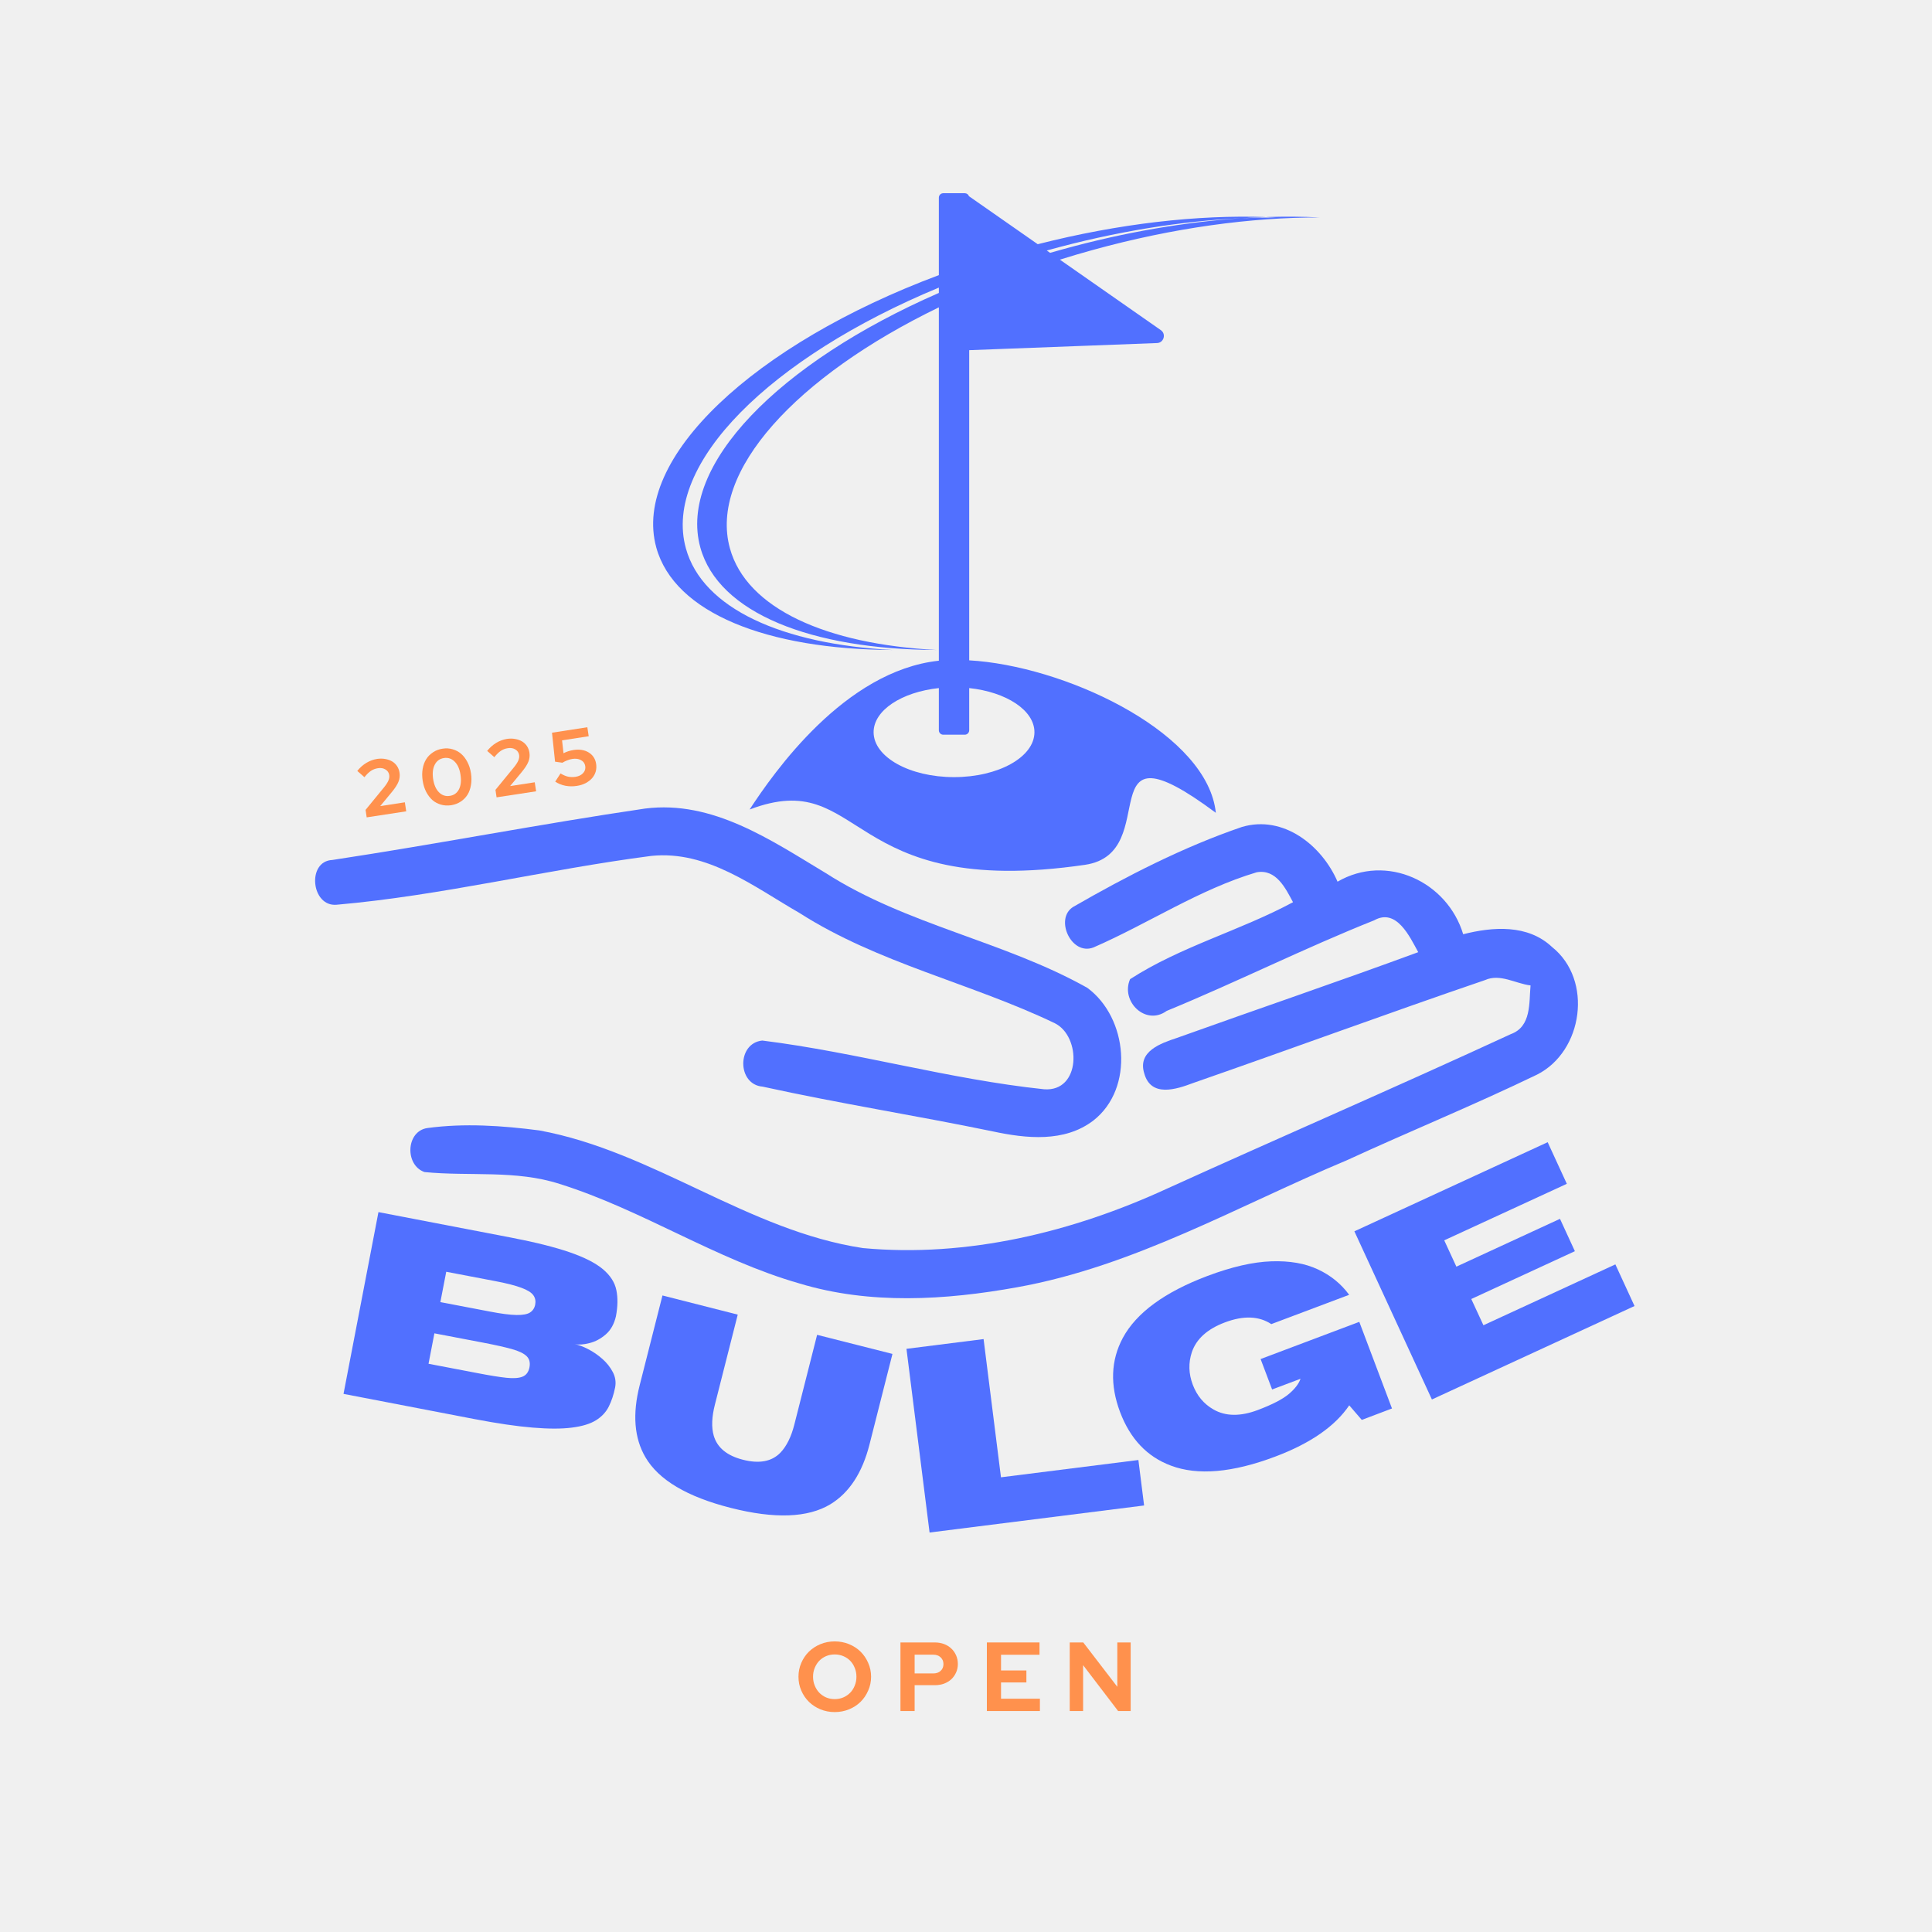
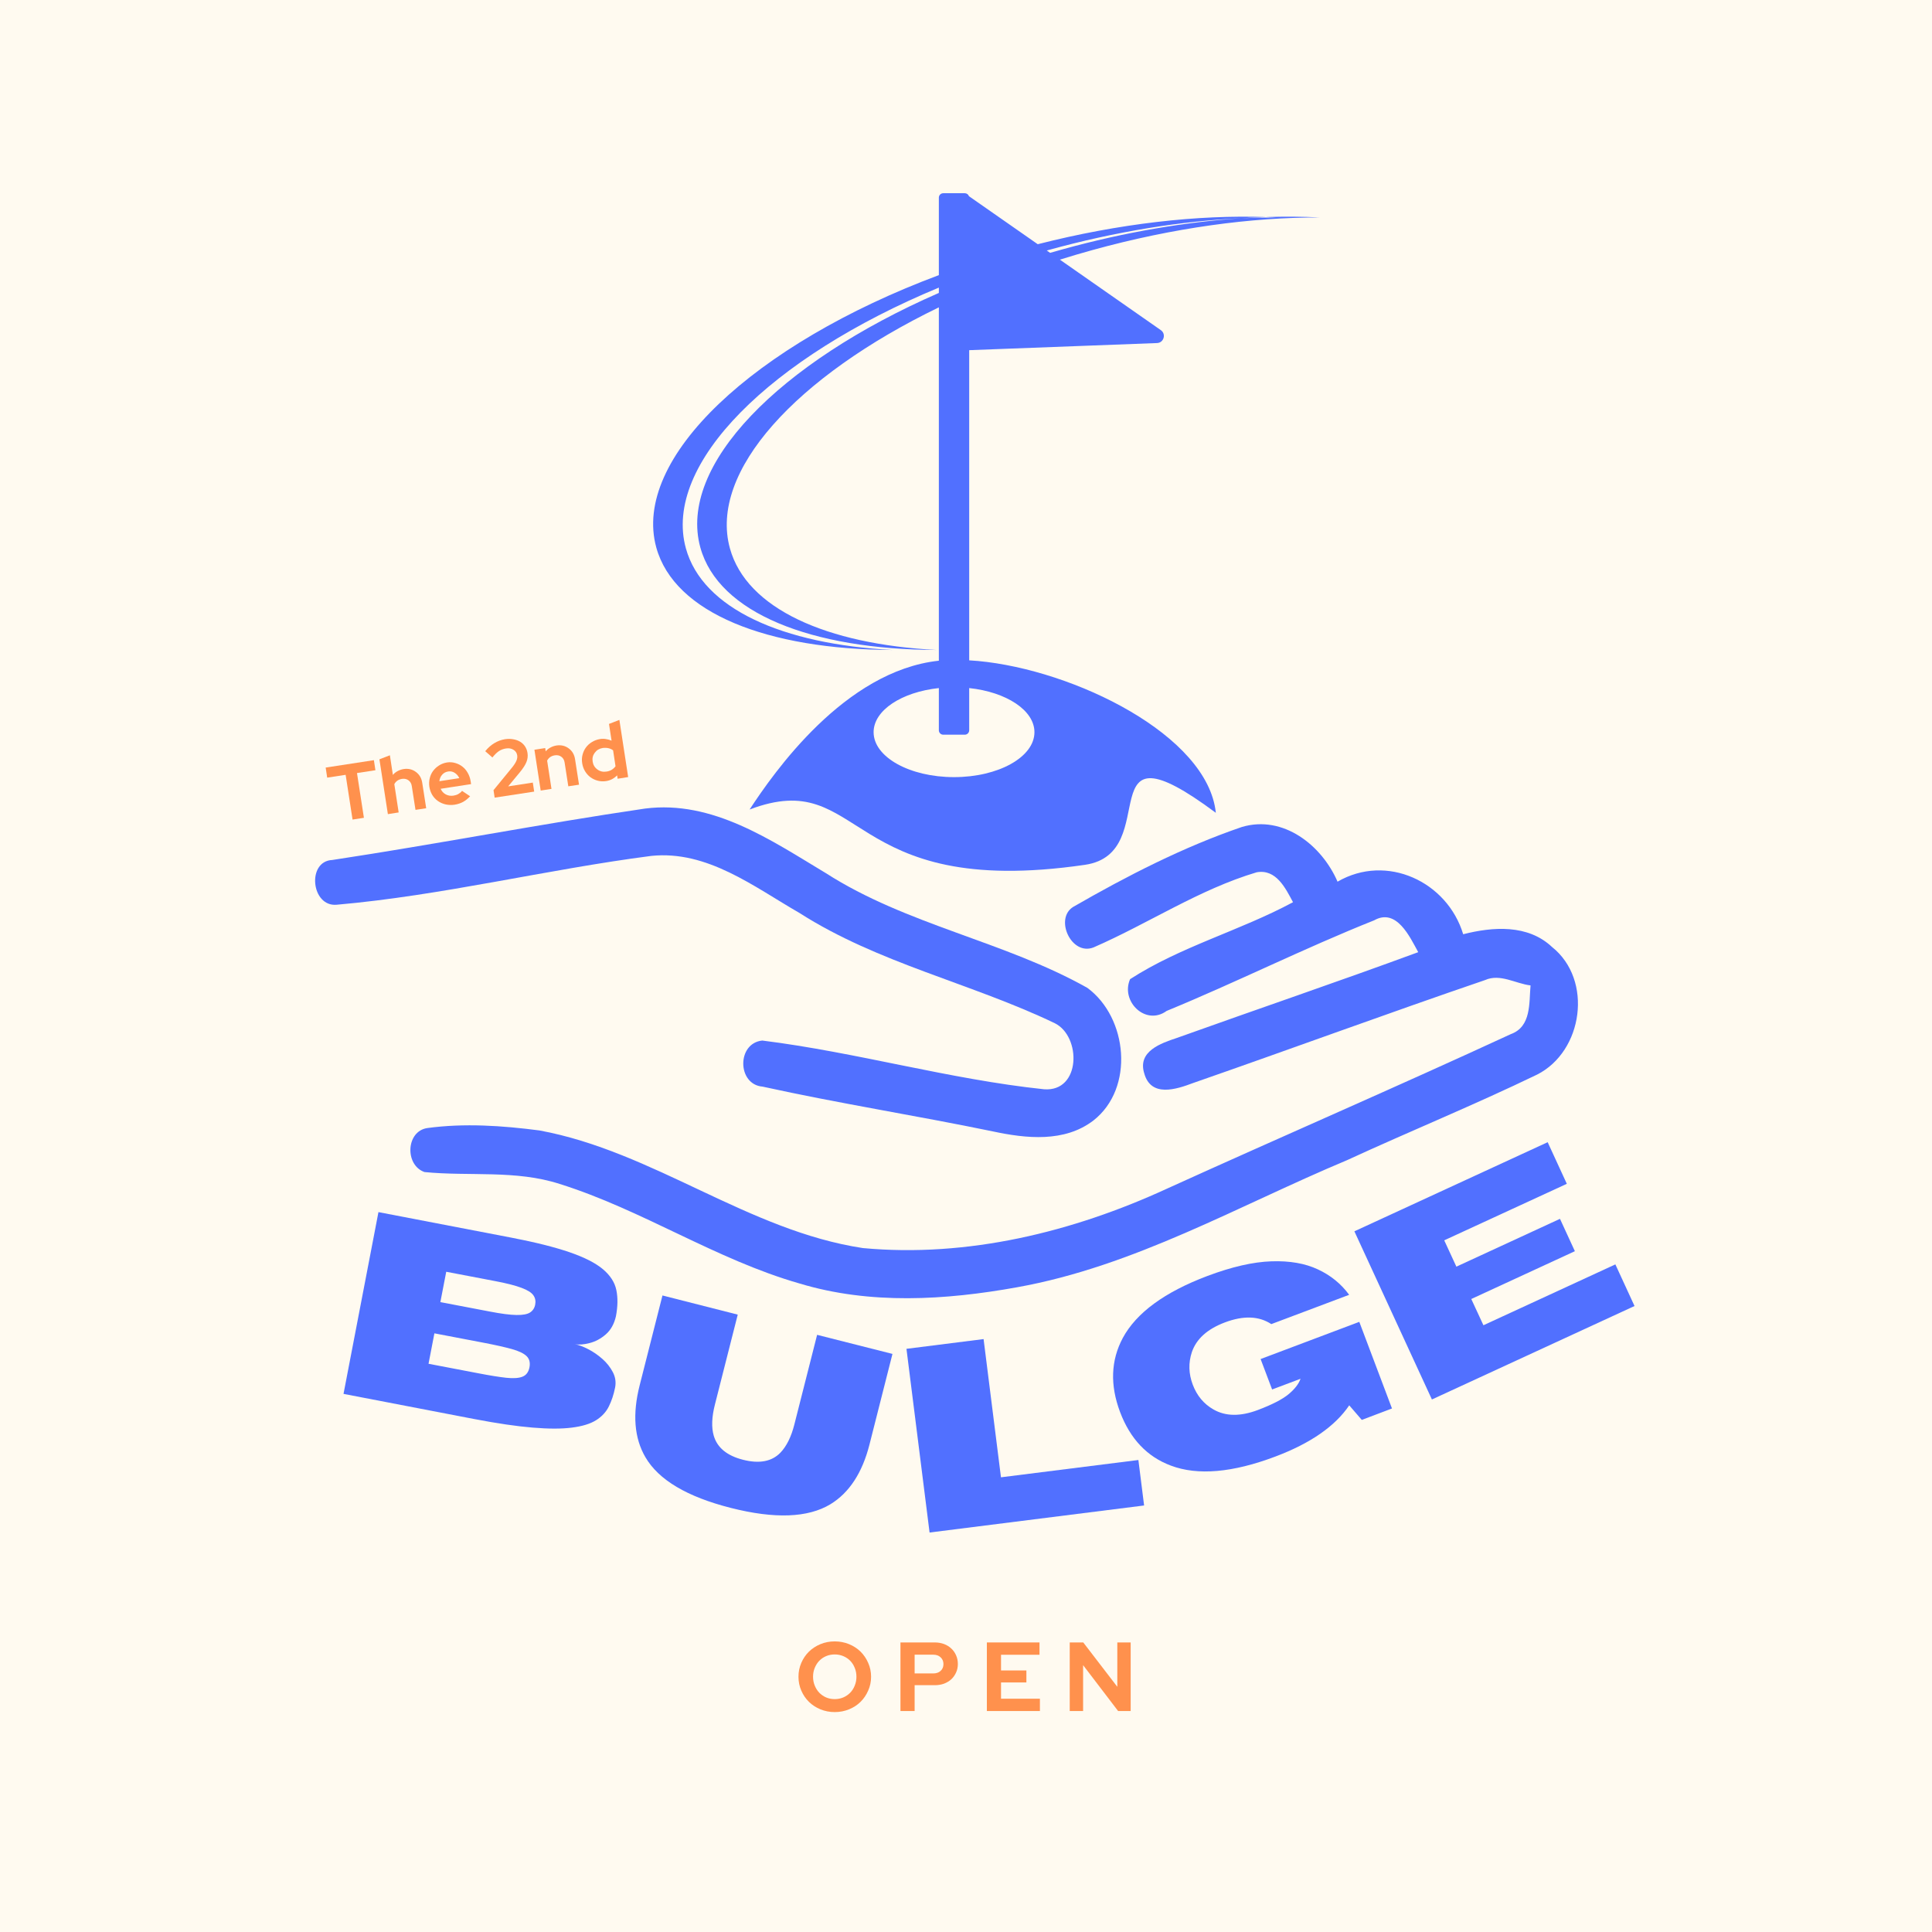
<svg xmlns="http://www.w3.org/2000/svg" width="500" zoomAndPan="magnify" viewBox="0 0 375 375" height="500" preserveAspectRatio="xMidYMid meet" version="1.0">
  <defs>
    <g />
-     <clipPath id="51ef06f8e1">
+     <clipPath id="dad2fda210">
      <path d="M 79 159 L 307 159 L 307 252 L 79 252 Z M 79 159 " clip-rule="nonzero" />
    </clipPath>
-     <clipPath id="33dc46b015">
+     <clipPath id="9cd8b6d2cd">
      <path d="M 269.043 77.238 L 316.941 211.449 L 100.793 288.59 L 52.898 154.379 Z M 269.043 77.238 " clip-rule="nonzero" />
    </clipPath>
-     <clipPath id="3cfc2f8dfd">
+     <clipPath id="a3a62e75b4">
      <path d="M 222.668 -52.711 L 316.949 211.469 L 100.801 288.609 L 6.52 24.43 Z M 222.668 -52.711 " clip-rule="nonzero" />
    </clipPath>
-     <clipPath id="0edf1d1340">
+     <clipPath id="a4d668fae6">
      <path d="M 61 156 L 218 156 L 218 221 L 61 221 Z M 61 156 " clip-rule="nonzero" />
    </clipPath>
-     <clipPath id="6996fa539d">
+     <clipPath id="74f5cc7669">
      <path d="M 269.043 77.238 L 316.941 211.449 L 100.793 288.59 L 52.898 154.379 Z M 269.043 77.238 " clip-rule="nonzero" />
    </clipPath>
-     <clipPath id="b442c893d4">
+     <clipPath id="a18f2837d3">
      <path d="M 222.668 -52.711 L 316.949 211.469 L 100.801 288.609 L 6.52 24.43 Z M 222.668 -52.711 " clip-rule="nonzero" />
    </clipPath>
-     <clipPath id="d95d74da02">
+     <clipPath id="2cb81df86c">
      <path d="M 126 37.5 L 256.102 37.5 L 256.102 170 L 126 170 Z M 126 37.5 " clip-rule="nonzero" />
    </clipPath>
-     <clipPath id="a7255633e5">
-       <rect x="0" width="51" y="0" height="28" />
-     </clipPath>
-     <clipPath id="e77e9ac160">
+     <clipPath id="2133cf210f">
+       <rect x="0" width="64" y="0" height="30" />
+     </clipPath>
+     <clipPath id="296491607d">
      <rect x="0" width="67" y="0" height="65" />
    </clipPath>
-     <clipPath id="58c0707647">
+     <clipPath id="55832d9e67">
      <rect x="0" width="62" y="0" height="65" />
    </clipPath>
-     <clipPath id="c2d185bb57">
+     <clipPath id="6625db2f74">
      <rect x="0" width="55" y="0" height="61" />
    </clipPath>
-     <clipPath id="abb49e26e0">
+     <clipPath id="8ffa60008f">
      <rect x="0" width="70" y="0" height="70" />
    </clipPath>
-     <clipPath id="5d5522cf7b">
+     <clipPath id="d5c81288b1">
      <rect x="0" width="67" y="0" height="70" />
    </clipPath>
-     <clipPath id="a26412cb28">
+     <clipPath id="649caa7959">
      <rect x="0" width="69" y="0" height="26" />
    </clipPath>
  </defs>
-   <g clip-path="url(#51ef06f8e1)">
-     <g clip-path="url(#33dc46b015)">
-       <g clip-path="url(#3cfc2f8dfd)">
+   <rect x="-37.5" width="450" fill="#ffffff" y="-37.5" height="450" fill-opacity="1" />
+   <rect x="-37.5" width="450" fill="#fffaf0" y="-37.5" height="450" fill-opacity="1" />
+   <g clip-path="url(#dad2fda210)">
+     <g clip-path="url(#9cd8b6d2cd)">
+       <g clip-path="url(#a3a62e75b4)">
        <path fill="#5170ff" d="M 301.246 183.809 C 309.254 190.184 307.277 204.066 298.355 208.574 C 286.199 214.453 273.691 219.555 261.43 225.203 C 240.375 234.016 220.18 245.781 197.434 249.855 C 183.516 252.371 168.867 253.266 155.168 249.117 C 138.938 244.473 124.695 234.836 108.617 229.797 C 100.117 227.051 91.105 228.355 82.398 227.496 C 78.539 226.152 78.789 219.578 82.926 218.957 C 90.145 217.973 97.504 218.484 104.695 219.418 C 126.844 223.488 145.164 238.875 167.484 242.25 C 187.777 244.141 208.234 239.141 226.574 230.688 C 248.766 220.613 271.152 210.934 293.25 200.723 C 297.262 199.266 296.77 194.664 297.078 191.27 C 294.188 190.93 291.168 188.922 288.254 190.23 C 269.305 196.699 250.496 203.633 231.562 210.219 C 228.324 211.445 223.395 213.062 222.094 208.328 C 220.766 204.051 225.328 202.496 228.414 201.469 C 244.027 195.875 259.711 190.547 275.277 184.816 C 273.66 181.871 271.066 176.18 266.727 178.633 C 253.133 184.051 240.008 190.645 226.445 196.219 C 222.383 199.184 217.461 194.379 219.348 190.055 C 229.16 183.711 240.703 180.648 250.973 175.117 C 249.508 172.387 247.707 168.641 243.926 169.309 C 232.723 172.645 222.891 179.266 212.25 183.895 C 207.93 185.586 204.609 178.273 208.332 176.012 C 218.777 170.004 229.641 164.414 241.059 160.512 C 249.078 158.141 256.547 164.047 259.617 171.133 C 269.152 165.598 280.922 171.121 284.004 181.336 C 289.773 179.867 296.555 179.383 301.246 183.809 Z M 301.246 183.809 " fill-opacity="1" fill-rule="nonzero" />
      </g>
    </g>
  </g>
-   <g clip-path="url(#0edf1d1340)">
-     <g clip-path="url(#6996fa539d)">
-       <g clip-path="url(#b442c893d4)">
+   <g clip-path="url(#a4d668fae6)">
+     <g clip-path="url(#74f5cc7669)">
+       <g clip-path="url(#a18f2837d3)">
        <path fill="#5170ff" d="M 211.059 191.746 C 218.898 197.523 220.238 211.223 212.234 217.484 C 206.621 221.789 199.184 220.992 192.711 219.605 C 177.848 216.531 162.828 214.176 148.02 210.914 C 143.078 210.52 142.977 202.477 147.961 201.969 C 166.316 204.258 184.254 209.492 202.648 211.426 C 209.828 211.977 209.914 201.168 204.734 198.605 C 188.512 190.824 170.461 186.98 155.195 177.219 C 146.316 172.109 137.293 165.016 126.426 166.129 C 105.988 168.773 85.887 173.812 65.348 175.609 C 60.387 176.059 59.508 167.141 64.5 166.922 C 84.762 163.855 104.91 159.922 125.207 156.941 C 138.324 155.273 149.629 163.066 160.293 169.473 C 175.992 179.547 194.941 182.68 211.059 191.746 Z M 211.059 191.746 " fill-opacity="1" fill-rule="nonzero" />
      </g>
    </g>
  </g>
-   <g clip-path="url(#d95d74da02)">
+   <g clip-path="url(#2cb81df86c)">
    <path fill="#5170ff" d="M 185.176 150.84 C 176.555 150.84 169.566 146.938 169.566 142.117 C 169.566 137.867 175.016 134.324 182.23 133.555 L 182.23 141.746 C 182.23 142.219 182.613 142.605 183.086 142.605 L 187.266 142.605 C 187.738 142.605 188.121 142.219 188.121 141.746 L 188.121 133.555 C 195.332 134.324 200.785 137.867 200.785 142.117 C 200.785 146.938 193.797 150.84 185.176 150.84 Z M 189.824 128.297 C 189.262 128.246 188.691 128.207 188.121 128.172 L 188.121 67.969 L 224.578 66.586 C 225.898 66.539 226.398 64.832 225.316 64.078 L 205.723 50.398 C 207.793 49.75 209.898 49.129 212.035 48.539 C 227.734 44.199 242.938 42.16 256.262 42.211 C 252.875 42.035 249.336 42.008 245.68 42.129 C 246.363 42.152 247.043 42.18 247.715 42.211 C 245.508 42.203 243.246 42.254 240.941 42.359 C 230.102 43.074 218.348 45.051 206.301 48.379 C 205.469 48.605 204.648 48.84 203.828 49.078 L 203.176 48.625 C 203.277 48.594 203.379 48.566 203.484 48.539 C 216.586 44.918 229.336 42.898 240.941 42.359 C 242.543 42.258 244.121 42.18 245.68 42.129 C 232.512 41.676 217.281 43.363 201.426 47.402 L 188.074 38.082 C 187.957 37.746 187.641 37.504 187.266 37.504 L 183.086 37.504 C 182.613 37.504 182.23 37.887 182.23 38.363 L 182.23 53.402 C 146.336 66.82 122.598 88.938 127.387 106.277 C 130.906 119.012 148.961 126.055 173.23 126.16 C 151.883 125.043 136.363 118.145 133.129 106.434 C 128.598 90.035 149.582 69.367 182.23 55.824 L 182.23 56.859 C 151.195 70.406 131.539 90.355 135.938 106.277 C 139.457 119.012 157.508 126.055 181.777 126.16 C 160.43 125.043 144.91 118.145 141.676 106.434 C 137.555 91.52 154.551 73.066 182.23 59.656 L 182.23 128.242 C 163.898 130.215 150.148 150.027 145.496 157.125 C 167.91 148.625 163.52 174.727 210.582 167.863 C 226.219 165.586 210.582 138.871 235.992 157.766 C 234.441 142.73 208.547 130.031 189.824 128.297 " fill-opacity="1" fill-rule="nonzero" />
  </g>
-   <g transform="matrix(1, 0, 0, 1, 67, 137)">
-     <g clip-path="url(#a7255633e5)">
-       <g fill="#ff914d" fill-opacity="1">
-         <g transform="translate(3.596608, 21.74407)">
+   <g transform="matrix(1, 0, 0, 1, 61, 136)">
+     <g clip-path="url(#2133cf210f)">
+       <g fill="#ff914d" fill-opacity="1">
+         <g transform="translate(3.571976, 23.67276)">
+           <g>
+             <path d="M -1.062 -8.734 L -1.359 -10.688 L 8 -12.125 L 8.297 -10.172 L 4.719 -9.625 L 6.062 -0.938 L 3.859 -0.594 L 2.516 -9.281 Z M -1.062 -8.734 " />
+           </g>
+         </g>
+       </g>
+       <g fill="#ff914d" fill-opacity="1">
+         <g transform="translate(13.47468, 22.14627)">
+           <g>
+             <path d="M 0.812 -0.125 L -0.828 -10.766 L 1.203 -11.547 L 1.781 -7.734 C 2.031 -8.035 2.332 -8.281 2.688 -8.469 C 3.039 -8.664 3.438 -8.801 3.875 -8.875 C 4.781 -9.008 5.57 -8.82 6.25 -8.312 C 6.938 -7.812 7.348 -7.102 7.484 -6.188 L 8.25 -1.266 L 6.172 -0.953 L 5.453 -5.578 C 5.379 -6.066 5.164 -6.438 4.812 -6.688 C 4.469 -6.945 4.051 -7.039 3.562 -6.969 C 3.219 -6.914 2.914 -6.801 2.656 -6.625 C 2.406 -6.445 2.207 -6.219 2.062 -5.938 L 2.906 -0.453 Z M 0.812 -0.125 " />
+           </g>
+         </g>
+       </g>
+       <g fill="#ff914d" fill-opacity="1">
+         <g transform="translate(22.48128, 20.7579)">
+           <g>
+             <path d="M 7.766 -2.203 C 7.336 -1.742 6.883 -1.379 6.406 -1.109 C 5.926 -0.848 5.367 -0.664 4.734 -0.562 C 4.141 -0.477 3.562 -0.5 3 -0.625 C 2.445 -0.758 1.953 -0.977 1.516 -1.281 C 1.078 -1.594 0.711 -1.984 0.422 -2.453 C 0.141 -2.93 -0.047 -3.457 -0.141 -4.031 C -0.223 -4.594 -0.203 -5.141 -0.078 -5.672 C 0.047 -6.203 0.258 -6.676 0.562 -7.094 C 0.875 -7.52 1.258 -7.879 1.719 -8.172 C 2.188 -8.473 2.707 -8.672 3.281 -8.766 C 3.832 -8.848 4.367 -8.812 4.891 -8.656 C 5.41 -8.508 5.875 -8.273 6.281 -7.953 C 6.688 -7.641 7.031 -7.234 7.312 -6.734 C 7.594 -6.242 7.781 -5.695 7.875 -5.094 L 7.953 -4.562 L 2.047 -3.656 C 2.266 -3.164 2.598 -2.801 3.047 -2.562 C 3.504 -2.32 4.004 -2.242 4.547 -2.328 C 4.891 -2.379 5.203 -2.484 5.484 -2.641 C 5.773 -2.805 6.016 -3.008 6.203 -3.25 Z M 3.516 -7.016 C 3.035 -6.941 2.645 -6.734 2.344 -6.391 C 2.039 -6.055 1.859 -5.633 1.797 -5.125 L 5.672 -5.719 C 5.461 -6.164 5.164 -6.508 4.781 -6.75 C 4.395 -7 3.973 -7.086 3.516 -7.016 Z M 3.516 -7.016 " />
+           </g>
+         </g>
+       </g>
+       <g fill="#ff914d" fill-opacity="1">
+         <g transform="translate(31.38156, 19.38593)">
+           <g />
+         </g>
+       </g>
+       <g fill="#ff914d" fill-opacity="1">
+         <g transform="translate(34.43439, 18.91534)">
          <g>
            <path d="M 0.578 -0.094 L 0.359 -1.547 L 3.969 -5.953 C 4.375 -6.461 4.648 -6.895 4.797 -7.25 C 4.953 -7.613 5.004 -7.969 4.953 -8.312 C 4.879 -8.781 4.633 -9.141 4.219 -9.391 C 3.812 -9.641 3.336 -9.723 2.797 -9.641 C 2.273 -9.566 1.812 -9.395 1.406 -9.125 C 1 -8.852 0.578 -8.441 0.141 -7.891 L -1.25 -9.109 C -0.719 -9.766 -0.129 -10.285 0.516 -10.672 C 1.172 -11.066 1.863 -11.32 2.594 -11.438 C 3.156 -11.52 3.688 -11.516 4.188 -11.422 C 4.688 -11.336 5.129 -11.18 5.516 -10.953 C 5.898 -10.723 6.219 -10.422 6.469 -10.047 C 6.719 -9.672 6.879 -9.242 6.953 -8.766 C 7.047 -8.16 6.977 -7.578 6.75 -7.016 C 6.531 -6.453 6.098 -5.781 5.453 -5 L 3.203 -2.281 L 7.984 -3.016 L 8.25 -1.266 Z M 0.578 -0.094 " />
          </g>
        </g>
      </g>
      <g fill="#ff914d" fill-opacity="1">
-         <g transform="translate(12.29944, 20.40253)">
-           <g />
-         </g>
-       </g>
-       <g fill="#ff914d" fill-opacity="1">
-         <g transform="translate(15.35226, 19.93194)">
-           <g>
-             <path d="M 5.234 -0.641 C 4.535 -0.535 3.875 -0.57 3.25 -0.75 C 2.625 -0.926 2.07 -1.219 1.594 -1.625 C 1.125 -2.039 0.719 -2.57 0.375 -3.219 C 0.039 -3.863 -0.188 -4.594 -0.312 -5.406 C -0.438 -6.219 -0.438 -6.984 -0.312 -7.703 C -0.188 -8.422 0.039 -9.047 0.375 -9.578 C 0.707 -10.109 1.145 -10.551 1.688 -10.906 C 2.227 -11.27 2.844 -11.504 3.531 -11.609 C 4.219 -11.723 4.875 -11.688 5.5 -11.5 C 6.125 -11.32 6.672 -11.031 7.141 -10.625 C 7.617 -10.219 8.023 -9.691 8.359 -9.047 C 8.703 -8.398 8.938 -7.672 9.062 -6.859 C 9.188 -6.047 9.188 -5.281 9.062 -4.562 C 8.945 -3.844 8.723 -3.211 8.391 -2.672 C 8.055 -2.141 7.617 -1.695 7.078 -1.344 C 6.535 -0.988 5.922 -0.754 5.234 -0.641 Z M 4.953 -2.453 C 5.766 -2.578 6.359 -3.004 6.734 -3.734 C 7.109 -4.473 7.207 -5.41 7.031 -6.547 C 6.863 -7.672 6.484 -8.523 5.891 -9.109 C 5.305 -9.691 4.613 -9.922 3.812 -9.797 C 3 -9.672 2.406 -9.238 2.031 -8.5 C 1.656 -7.77 1.551 -6.844 1.719 -5.719 C 1.895 -4.582 2.273 -3.723 2.859 -3.141 C 3.441 -2.555 4.141 -2.328 4.953 -2.453 Z M 4.953 -2.453 " />
-           </g>
-         </g>
-       </g>
-       <g fill="#ff914d" fill-opacity="1">
-         <g transform="translate(25.75617, 18.32818)">
-           <g />
-         </g>
-       </g>
-       <g fill="#ff914d" fill-opacity="1">
-         <g transform="translate(28.809, 17.85759)">
-           <g>
-             <path d="M 0.578 -0.094 L 0.359 -1.547 L 3.969 -5.953 C 4.375 -6.461 4.648 -6.895 4.797 -7.25 C 4.953 -7.613 5.004 -7.969 4.953 -8.312 C 4.879 -8.781 4.633 -9.141 4.219 -9.391 C 3.812 -9.641 3.336 -9.723 2.797 -9.641 C 2.273 -9.566 1.812 -9.395 1.406 -9.125 C 1 -8.852 0.578 -8.441 0.141 -7.891 L -1.25 -9.109 C -0.719 -9.766 -0.129 -10.285 0.516 -10.672 C 1.172 -11.066 1.863 -11.32 2.594 -11.438 C 3.156 -11.52 3.688 -11.516 4.188 -11.422 C 4.688 -11.336 5.129 -11.18 5.516 -10.953 C 5.898 -10.723 6.219 -10.422 6.469 -10.047 C 6.719 -9.672 6.879 -9.242 6.953 -8.766 C 7.047 -8.16 6.977 -7.578 6.75 -7.016 C 6.531 -6.453 6.098 -5.781 5.453 -5 L 3.203 -2.281 L 7.984 -3.016 L 8.25 -1.266 Z M 0.578 -0.094 " />
-           </g>
-         </g>
-       </g>
-       <g fill="#ff914d" fill-opacity="1">
-         <g transform="translate(37.51183, 16.51605)">
-           <g />
-         </g>
-       </g>
-       <g fill="#ff914d" fill-opacity="1">
-         <g transform="translate(40.56466, 16.04546)">
-           <g>
-             <path d="M 0.172 -5.203 L -0.422 -10.828 L 6.438 -11.891 L 6.703 -10.141 L 1.531 -9.344 L 1.812 -6.844 C 2.113 -7 2.426 -7.129 2.75 -7.234 C 3.07 -7.336 3.406 -7.414 3.75 -7.469 C 4.906 -7.645 5.883 -7.488 6.688 -7 C 7.5 -6.508 7.984 -5.773 8.141 -4.797 C 8.223 -4.266 8.195 -3.758 8.062 -3.281 C 7.926 -2.812 7.691 -2.383 7.359 -2 C 7.023 -1.625 6.602 -1.301 6.094 -1.031 C 5.582 -0.77 5.008 -0.594 4.375 -0.5 C 3.625 -0.383 2.891 -0.395 2.172 -0.531 C 1.453 -0.676 0.797 -0.941 0.203 -1.328 L 1.234 -2.922 C 1.754 -2.609 2.238 -2.398 2.688 -2.297 C 3.145 -2.203 3.633 -2.191 4.156 -2.266 C 4.789 -2.367 5.281 -2.613 5.625 -3 C 5.977 -3.383 6.113 -3.836 6.031 -4.359 C 5.945 -4.879 5.664 -5.266 5.188 -5.516 C 4.719 -5.766 4.156 -5.836 3.5 -5.734 C 3.176 -5.68 2.848 -5.586 2.516 -5.453 C 2.191 -5.328 1.883 -5.176 1.594 -5 Z M 0.172 -5.203 " />
+         <g transform="translate(43.13722, 17.5738)">
+           <g>
+             <path d="M 0.812 -0.125 L -0.406 -8.047 L 1.688 -8.375 L 1.781 -7.734 C 2.031 -8.035 2.332 -8.281 2.688 -8.469 C 3.039 -8.664 3.438 -8.801 3.875 -8.875 C 4.781 -9.008 5.57 -8.82 6.25 -8.312 C 6.938 -7.812 7.348 -7.102 7.484 -6.188 L 8.25 -1.266 L 6.172 -0.953 L 5.453 -5.578 C 5.379 -6.066 5.164 -6.438 4.812 -6.688 C 4.469 -6.945 4.051 -7.039 3.562 -6.969 C 3.219 -6.914 2.914 -6.801 2.656 -6.625 C 2.406 -6.445 2.207 -6.219 2.062 -5.938 L 2.906 -0.453 Z M 0.812 -0.125 " />
+           </g>
+         </g>
+       </g>
+       <g fill="#ff914d" fill-opacity="1">
+         <g transform="translate(52.14381, 16.18543)">
+           <g>
+             <path d="M 6.734 -1.031 L 6.641 -1.688 C 6.348 -1.395 6.02 -1.148 5.656 -0.953 C 5.301 -0.766 4.914 -0.641 4.5 -0.578 C 3.938 -0.492 3.395 -0.52 2.875 -0.656 C 2.352 -0.789 1.879 -1.016 1.453 -1.328 C 1.035 -1.641 0.688 -2.031 0.406 -2.5 C 0.125 -2.969 -0.055 -3.484 -0.141 -4.047 C -0.234 -4.609 -0.211 -5.148 -0.078 -5.672 C 0.055 -6.203 0.273 -6.676 0.578 -7.094 C 0.891 -7.52 1.281 -7.875 1.75 -8.156 C 2.219 -8.445 2.738 -8.641 3.312 -8.734 C 3.695 -8.797 4.078 -8.797 4.453 -8.734 C 4.836 -8.68 5.207 -8.578 5.562 -8.422 L 5.062 -11.672 L 7.078 -12.453 L 8.781 -1.359 Z M 1.891 -4.359 C 1.984 -3.723 2.289 -3.211 2.812 -2.828 C 3.332 -2.453 3.914 -2.316 4.562 -2.422 C 4.945 -2.473 5.285 -2.586 5.578 -2.766 C 5.879 -2.953 6.129 -3.18 6.328 -3.453 L 5.859 -6.547 C 5.586 -6.754 5.273 -6.895 4.922 -6.969 C 4.578 -7.039 4.219 -7.051 3.844 -7 C 3.188 -6.895 2.672 -6.586 2.297 -6.078 C 1.922 -5.578 1.785 -5.004 1.891 -4.359 Z M 1.891 -4.359 " />
          </g>
        </g>
      </g>
    </g>
  </g>
  <g transform="matrix(1, 0, 0, 1, 60, 227)">
-     <g clip-path="url(#e77e9ac160)">
+     <g clip-path="url(#296491607d)">
      <g fill="#5170ff" fill-opacity="1">
        <g transform="translate(2.754948, 42.80057)">
          <g>
            <path d="M 29.25 5.625 L 3.922 0.75 L 10.703 -34.531 L 36.562 -29.562 C 41.156 -28.676 44.895 -27.738 47.781 -26.75 C 50.664 -25.758 52.828 -24.66 54.266 -23.453 C 55.703 -22.242 56.57 -20.895 56.875 -19.406 C 57.188 -17.926 57.16 -16.227 56.797 -14.312 C 56.453 -12.812 55.797 -11.641 54.828 -10.797 C 53.867 -9.961 52.816 -9.398 51.672 -9.109 C 50.535 -8.816 49.578 -8.75 48.797 -8.906 C 49.566 -8.758 50.441 -8.43 51.422 -7.922 C 52.398 -7.422 53.316 -6.789 54.172 -6.031 C 55.023 -5.281 55.695 -4.43 56.188 -3.484 C 56.688 -2.547 56.836 -1.551 56.641 -0.5 C 56.367 0.875 55.961 2.102 55.422 3.188 C 54.879 4.281 54.047 5.176 52.922 5.875 C 51.805 6.57 50.25 7.047 48.25 7.297 C 46.258 7.555 43.723 7.555 40.641 7.297 C 37.555 7.047 33.758 6.488 29.25 5.625 Z M 32.375 -15.219 C 34.539 -14.801 36.238 -14.582 37.469 -14.562 C 38.707 -14.539 39.594 -14.703 40.125 -15.047 C 40.664 -15.398 41 -15.91 41.125 -16.578 C 41.258 -17.266 41.141 -17.867 40.766 -18.391 C 40.398 -18.922 39.641 -19.398 38.484 -19.828 C 37.336 -20.266 35.68 -20.691 33.516 -21.109 L 23.859 -22.953 L 22.719 -17.062 Z M 30.078 -3.25 C 32.297 -2.82 34.102 -2.531 35.5 -2.375 C 36.895 -2.227 37.953 -2.301 38.672 -2.594 C 39.391 -2.883 39.836 -3.488 40.016 -4.406 C 40.191 -5.332 40 -6.062 39.438 -6.594 C 38.883 -7.125 37.93 -7.578 36.578 -7.953 C 35.223 -8.328 33.438 -8.727 31.219 -9.156 L 21.562 -11 L 20.422 -5.094 Z M 30.078 -3.25 " />
          </g>
        </g>
      </g>
    </g>
  </g>
  <g transform="matrix(1, 0, 0, 1, 114, 244)">
-     <g clip-path="url(#58c0707647)">
+     <g clip-path="url(#55832d9e67)">
      <g fill="#5170ff" fill-opacity="1">
        <g transform="translate(3.553776, 41.71553)">
          <g>
            <path d="M 24.297 6.969 C 15.805 4.812 10.281 1.531 7.719 -2.875 C 5.551 -6.582 5.18 -11.238 6.609 -16.844 L 11.031 -34.266 L 25.641 -30.547 L 21.219 -13.125 C 20.594 -10.688 20.516 -8.66 20.984 -7.047 C 21.66 -4.723 23.555 -3.164 26.672 -2.375 C 29.836 -1.57 32.254 -2.031 33.922 -3.75 C 35.117 -5 36.02 -6.816 36.625 -9.203 L 41.047 -26.625 L 55.672 -22.922 L 51.203 -5.297 C 49.805 0.172 47.285 4.02 43.641 6.25 C 39.266 8.895 32.816 9.133 24.297 6.969 Z M 24.297 6.969 " />
          </g>
        </g>
      </g>
    </g>
  </g>
  <g transform="matrix(1, 0, 0, 1, 170, 249)">
-     <g clip-path="url(#c2d185bb57)">
+     <g clip-path="url(#6625db2f74)">
      <g fill="#5170ff" fill-opacity="1">
        <g transform="translate(6.460305, 48.96237)">
          <g>
            <path d="M 45.609 -5.75 L 3.969 -0.5 L -0.516 -36.156 L 14.453 -38.047 L 17.828 -11.219 L 44.5 -14.578 Z M 45.609 -5.75 " />
          </g>
        </g>
      </g>
    </g>
  </g>
  <g transform="matrix(1, 0, 0, 1, 206, 232)">
-     <g clip-path="url(#abb49e26e0)">
+     <g clip-path="url(#8ffa60008f)">
      <g fill="#5170ff" fill-opacity="1">
        <g transform="translate(15.85515, 59.55593)">
          <g>
            <path d="M 25.703 -8.844 C 17.391 -5.707 10.629 -5.117 5.422 -7.078 C 0.805 -8.797 -2.484 -12.266 -4.453 -17.484 C -6.422 -22.723 -6.242 -27.516 -3.922 -31.859 C -1.285 -36.742 4.188 -40.754 12.5 -43.891 C 17.238 -45.672 21.375 -46.617 24.906 -46.734 C 28.445 -46.859 31.457 -46.336 33.938 -45.172 C 36.426 -44.016 38.453 -42.367 40.016 -40.234 L 24.906 -34.547 C 22.508 -36.129 19.504 -36.238 15.891 -34.875 C 12.492 -33.594 10.359 -31.672 9.484 -29.109 C 8.797 -27.035 8.852 -24.93 9.656 -22.797 C 10.469 -20.648 11.805 -19.047 13.672 -17.984 C 16.023 -16.629 18.898 -16.594 22.297 -17.875 C 25.047 -18.914 27.023 -19.93 28.234 -20.922 C 29.441 -21.922 30.223 -22.926 30.578 -23.938 L 25.062 -21.859 L 22.828 -27.766 L 41.984 -34.984 L 48.328 -18.172 L 42.469 -15.953 L 40.031 -18.781 C 37.289 -14.727 32.516 -11.414 25.703 -8.844 Z M 25.703 -8.844 " />
          </g>
        </g>
      </g>
    </g>
  </g>
  <g transform="matrix(1, 0, 0, 1, 256, 214)">
-     <g clip-path="url(#5d5522cf7b)">
+     <g clip-path="url(#d5c81288b1)">
      <g fill="#5170ff" fill-opacity="1">
        <g transform="translate(18.3078, 59.30895)">
          <g>
            <path d="M 42.953 -19.812 L 3.625 -1.672 L -11.422 -34.312 L 26.094 -51.609 L 29.812 -43.531 L 6.016 -32.562 L 8.375 -27.453 L 28.484 -36.734 L 31.375 -30.453 L 11.266 -21.172 L 13.625 -16.078 L 39.234 -27.891 Z M 42.953 -19.812 " />
          </g>
        </g>
      </g>
    </g>
  </g>
  <g transform="matrix(1, 0, 0, 1, 153, 313)">
-     <g clip-path="url(#a26412cb28)">
+     <g clip-path="url(#649caa7959)">
      <g fill="#ff914d" fill-opacity="1">
        <g transform="translate(1.295905, 19.11016)">
          <g>
            <path d="M 14.781 -6.656 C 14.781 -5.707 14.594 -4.812 14.219 -3.969 C 13.852 -3.125 13.359 -2.395 12.734 -1.781 C 12.109 -1.164 11.363 -0.68 10.5 -0.328 C 9.633 0.023 8.707 0.203 7.719 0.203 C 6.738 0.203 5.816 0.023 4.953 -0.328 C 4.098 -0.68 3.352 -1.164 2.719 -1.781 C 2.094 -2.395 1.598 -3.125 1.234 -3.969 C 0.867 -4.812 0.688 -5.707 0.688 -6.656 C 0.688 -7.602 0.867 -8.5 1.234 -9.344 C 1.598 -10.188 2.094 -10.914 2.719 -11.531 C 3.352 -12.145 4.098 -12.629 4.953 -12.984 C 5.816 -13.336 6.738 -13.516 7.719 -13.516 C 8.707 -13.516 9.633 -13.336 10.5 -12.984 C 11.363 -12.629 12.109 -12.145 12.734 -11.531 C 13.359 -10.914 13.852 -10.188 14.219 -9.344 C 14.594 -8.5 14.781 -7.602 14.781 -6.656 Z M 11.938 -6.656 C 11.938 -7.281 11.828 -7.852 11.609 -8.375 C 11.398 -8.906 11.109 -9.363 10.734 -9.75 C 10.359 -10.133 9.91 -10.438 9.391 -10.656 C 8.867 -10.875 8.312 -10.984 7.719 -10.984 C 7.125 -10.984 6.566 -10.875 6.047 -10.656 C 5.535 -10.438 5.094 -10.133 4.719 -9.75 C 4.352 -9.363 4.062 -8.906 3.844 -8.375 C 3.625 -7.852 3.516 -7.281 3.516 -6.656 C 3.516 -6.051 3.625 -5.477 3.844 -4.938 C 4.062 -4.406 4.352 -3.945 4.719 -3.562 C 5.094 -3.176 5.535 -2.867 6.047 -2.641 C 6.566 -2.422 7.125 -2.312 7.719 -2.312 C 8.312 -2.312 8.867 -2.422 9.391 -2.641 C 9.91 -2.867 10.359 -3.176 10.734 -3.562 C 11.109 -3.945 11.398 -4.406 11.609 -4.938 C 11.828 -5.477 11.938 -6.051 11.938 -6.656 Z M 11.938 -6.656 " />
          </g>
        </g>
      </g>
      <g fill="#ff914d" fill-opacity="1">
        <g transform="translate(16.75415, 19.11016)">
          <g />
        </g>
      </g>
      <g fill="#ff914d" fill-opacity="1">
        <g transform="translate(20.57593, 19.11016)">
          <g>
            <path d="M 1.203 0 L 1.203 -13.312 L 7.875 -13.312 C 8.52 -13.312 9.117 -13.207 9.672 -13 C 10.223 -12.789 10.691 -12.5 11.078 -12.125 C 11.473 -11.758 11.781 -11.32 12 -10.812 C 12.227 -10.301 12.344 -9.738 12.344 -9.125 C 12.344 -8.531 12.227 -7.984 12 -7.484 C 11.781 -6.984 11.473 -6.547 11.078 -6.172 C 10.68 -5.805 10.207 -5.52 9.656 -5.312 C 9.113 -5.113 8.52 -5.016 7.875 -5.016 L 3.953 -5.016 L 3.953 0 Z M 7.562 -10.938 L 3.953 -10.938 L 3.953 -7.297 L 7.562 -7.297 C 8.164 -7.297 8.645 -7.461 9 -7.797 C 9.363 -8.129 9.547 -8.566 9.547 -9.109 C 9.547 -9.648 9.363 -10.086 9 -10.422 C 8.645 -10.766 8.164 -10.938 7.562 -10.938 Z M 7.562 -10.938 " />
          </g>
        </g>
      </g>
      <g fill="#ff914d" fill-opacity="1">
        <g transform="translate(33.52435, 19.11016)">
          <g />
        </g>
      </g>
      <g fill="#ff914d" fill-opacity="1">
        <g transform="translate(37.34613, 19.11016)">
          <g>
            <path d="M 1.203 0 L 1.203 -13.312 L 11.422 -13.312 L 11.422 -10.922 L 3.953 -10.922 L 3.953 -7.875 L 8.875 -7.875 L 8.875 -5.547 L 3.953 -5.547 L 3.953 -2.391 L 11.5 -2.391 L 11.5 0 Z M 1.203 0 " />
          </g>
        </g>
      </g>
      <g fill="#ff914d" fill-opacity="1">
        <g transform="translate(49.61005, 19.11016)">
          <g />
        </g>
      </g>
      <g fill="#ff914d" fill-opacity="1">
        <g transform="translate(53.43182, 19.11016)">
          <g>
            <path d="M 1.203 -13.312 L 3.828 -13.312 L 10.438 -4.703 L 10.438 -13.312 L 13.031 -13.312 L 13.031 0 L 10.594 0 L 3.797 -8.906 L 3.797 0 L 1.203 0 Z M 1.203 -13.312 " />
          </g>
        </g>
      </g>
    </g>
  </g>
</svg>
